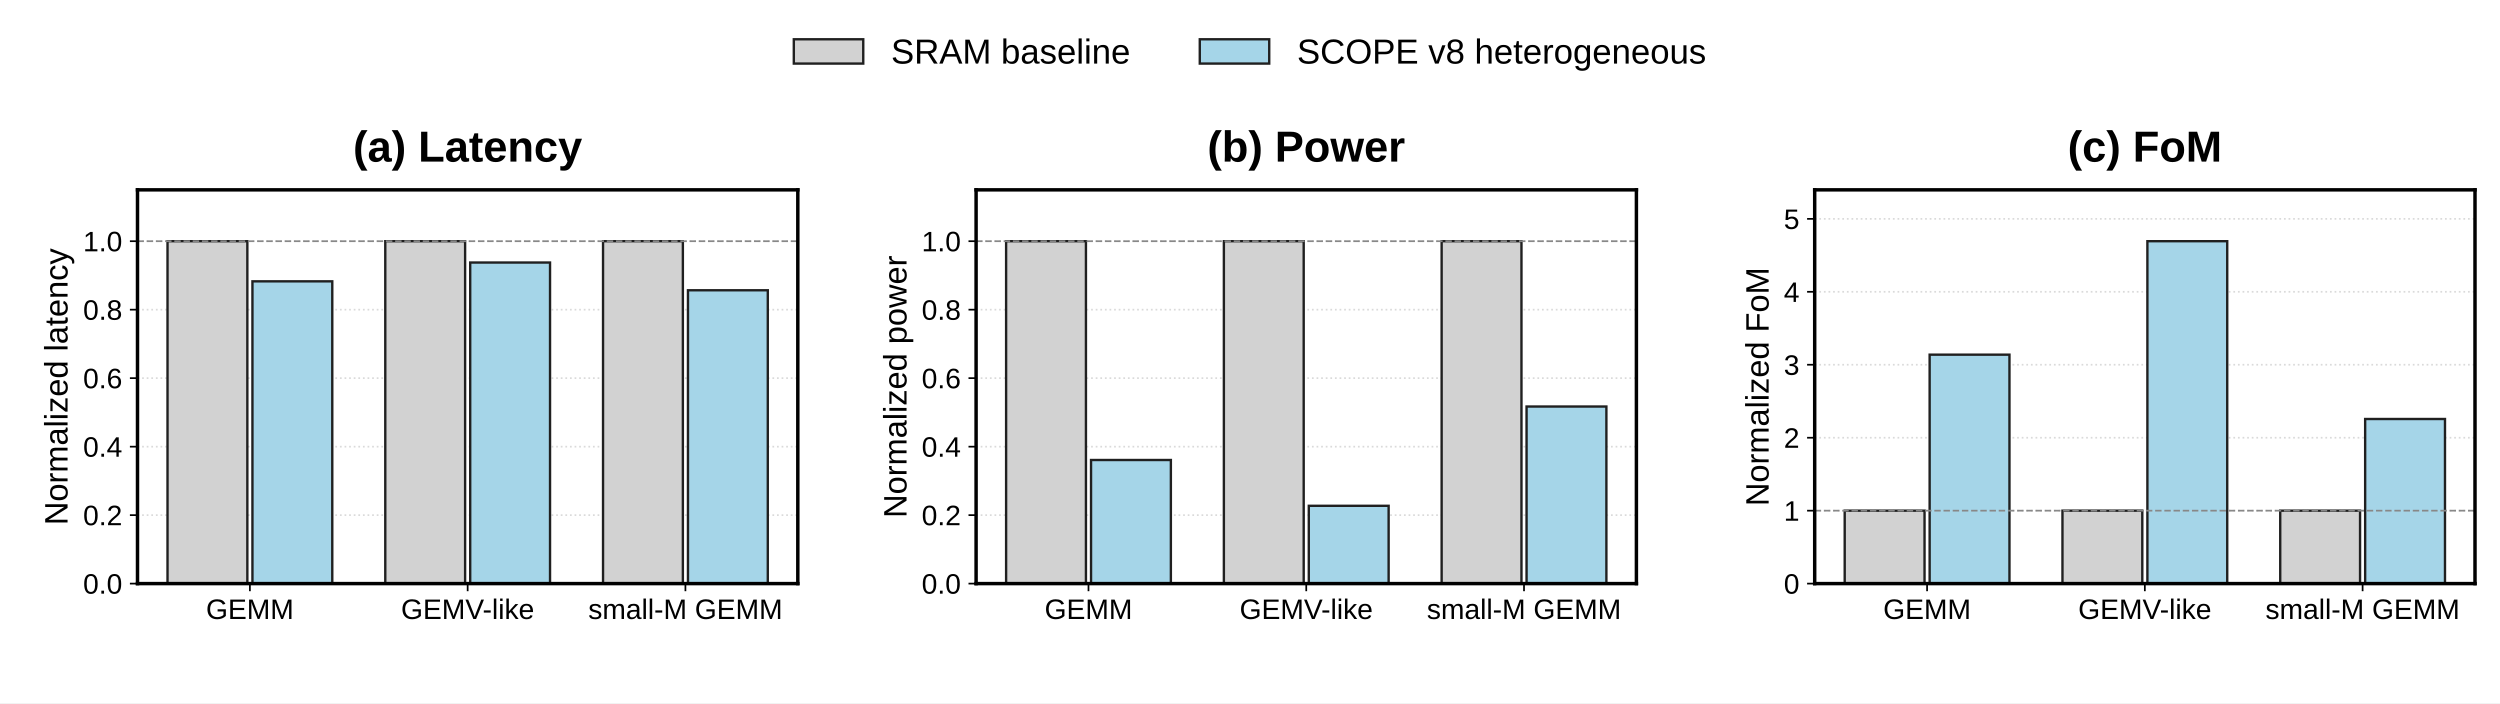
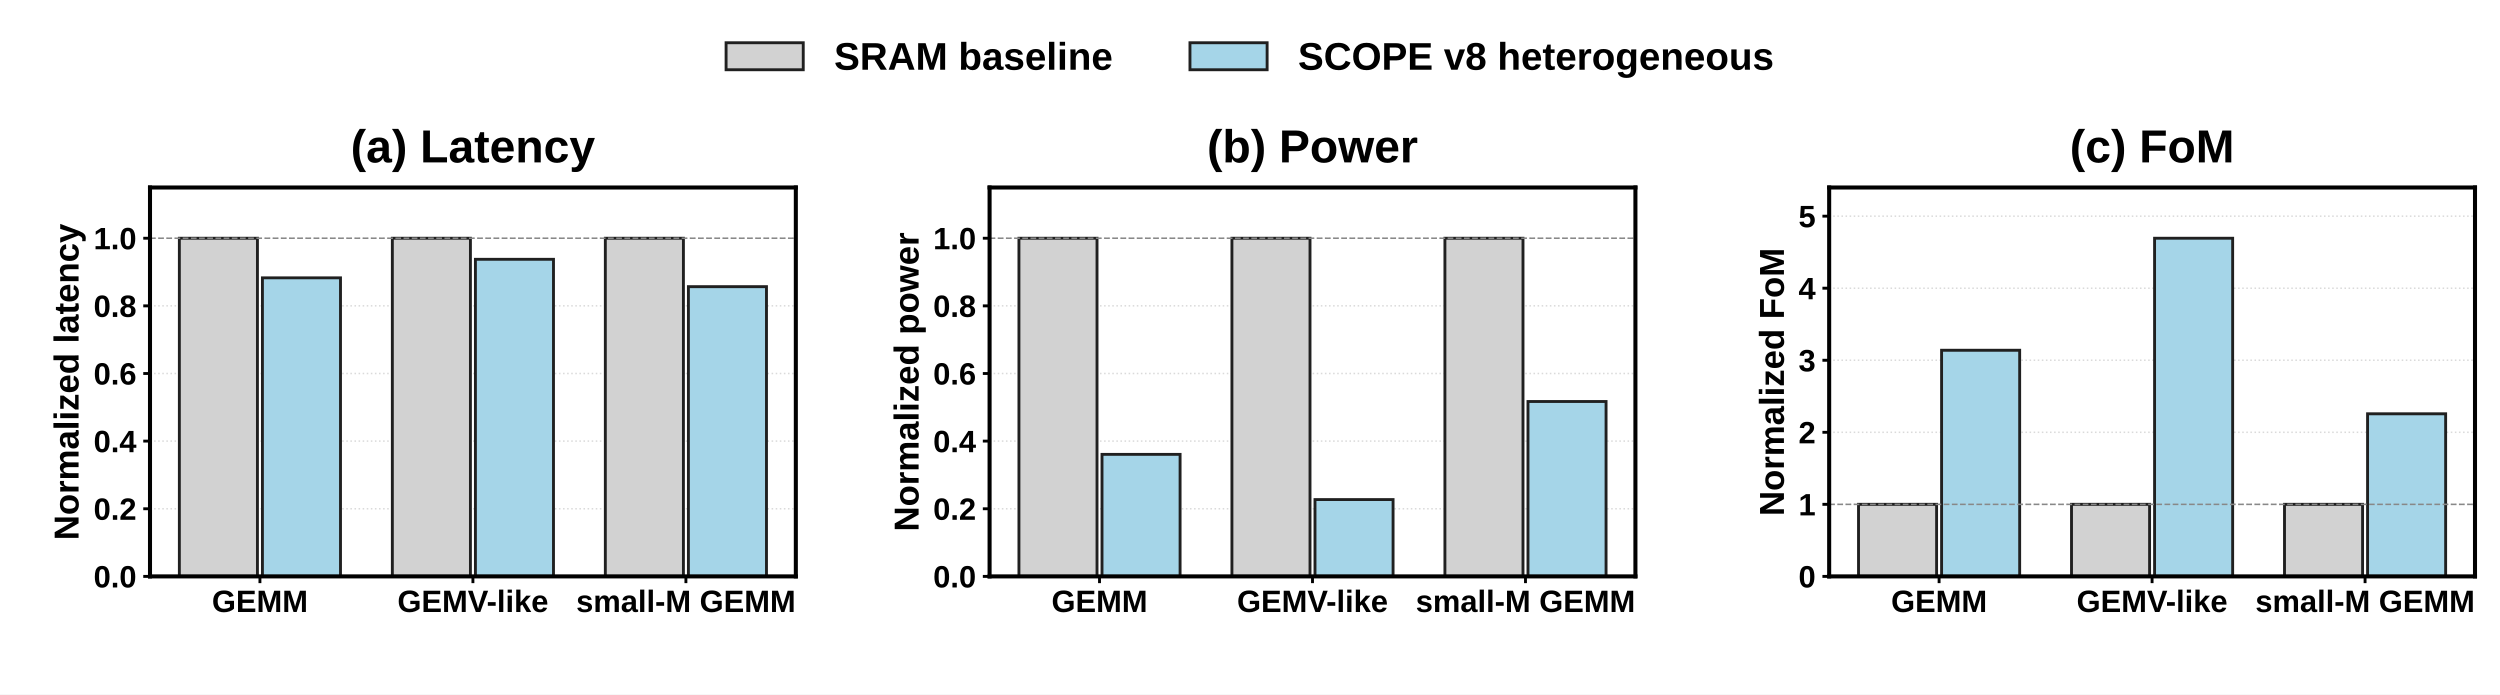
- <svg xmlns="http://www.w3.org/2000/svg" xmlns:xlink="http://www.w3.org/1999/xlink" width="1152pt" height="324pt" viewBox="0 0 1152 324" version="1.1">
+ <svg xmlns="http://www.w3.org/2000/svg" xmlns:xlink="http://www.w3.org/1999/xlink" width="1296pt" height="360pt" viewBox="0 0 1296 360" version="1.1">
  <defs>
    <style type="text/css">*{stroke-linejoin: round; stroke-linecap: butt}</style>
  </defs>
  <g id="figure_1">
    <g id="patch_1">
-       <path d="M 0 324  L 1152 324  L 1152 0  L 0 0  z " style="fill: #ffffff" />
+       <path d="M 0 360  L 1296 360  L 1296 0  L 0 0  z " style="fill: #ffffff" />
    </g>
    <g id="axes_1">
      <g id="patch_2">
-         <path d="M 63.36 268.92  L 367.631 268.92  L 367.631 87.48  L 63.36 87.48  z " style="fill: #ffffff" />
+         <path d="M 77.76 298.8  L 412.56 298.8  L 412.56 97.2  L 77.76 97.2  z " style="fill: #ffffff" />
      </g>
      <g id="matplotlib.axis_1">
        <g id="xtick_1">
          <g id="line2d_1">
            <defs>
-               <path id="m0899d36653" d="M 0 0  L 0 3.5  " style="stroke: #000000; stroke-width: 0.8" />
+               <path id="m925805eef4" d="M 0 0  L 0 3.5  " style="stroke: #000000; stroke-width: 1.5" />
            </defs>
            <g>
-               <use xlink:href="#m0899d36653" x="115.151" y="268.92" style="stroke: #000000; stroke-width: 0.8" />
+               <use xlink:href="#m925805eef4" x="134.747" y="298.8" style="stroke: #000000; stroke-width: 1.5" />
            </g>
          </g>
          <g id="text_1">
-             <text style="font: 13px 'Arial'; text-anchor: middle" x="115.151" y="285.225" transform="rotate(-0 115.1509 285.2252)">GEMM</text>
+             <text style="font: 700 16px 'Arial'; text-anchor: middle" x="134.747" y="317.252" transform="rotate(-0 134.7473 317.2525)">GEMM</text>
          </g>
        </g>
        <g id="xtick_2">
          <g id="line2d_2">
            <g>
-               <use xlink:href="#m0899d36653" x="215.496" y="268.92" style="stroke: #000000; stroke-width: 0.8" />
+               <use xlink:href="#m925805eef4" x="245.16" y="298.8" style="stroke: #000000; stroke-width: 1.5" />
            </g>
          </g>
          <g id="text_2">
-             <text style="font: 13px 'Arial'; text-anchor: middle" x="215.496" y="285.225" transform="rotate(-0 215.4956 285.2252)">GEMV-like</text>
+             <text style="font: 700 16px 'Arial'; text-anchor: middle" x="245.16" y="317.252" transform="rotate(-0 245.16 317.2525)">GEMV-like</text>
          </g>
        </g>
        <g id="xtick_3">
          <g id="line2d_3">
            <g>
-               <use xlink:href="#m0899d36653" x="315.84" y="268.92" style="stroke: #000000; stroke-width: 0.8" />
+               <use xlink:href="#m925805eef4" x="355.573" y="298.8" style="stroke: #000000; stroke-width: 1.5" />
            </g>
          </g>
          <g id="text_3">
-             <text style="font: 13px 'Arial'; text-anchor: middle" x="315.84" y="285.225" transform="rotate(-0 315.8403 285.2252)">small-M GEMM</text>
+             <text style="font: 700 16px 'Arial'; text-anchor: middle" x="355.573" y="317.252" transform="rotate(-0 355.5727 317.2525)">small-M GEMM</text>
          </g>
        </g>
      </g>
      <g id="matplotlib.axis_2">
        <g id="ytick_1">
          <g id="line2d_4">
-             <path d="M 63.36 268.92  L 367.631 268.92  " clip-path="url(#p18d1adb28e)" style="fill: none; stroke-dasharray: 0.8,1.32; stroke-dashoffset: 0; stroke: #dadada; stroke-width: 0.8" />
+             <path d="M 77.76 298.8  L 412.56 298.8  " clip-path="url(#pa4378cd381)" style="fill: none; stroke-dasharray: 0.8,1.32; stroke-dashoffset: 0; stroke: #dadada; stroke-width: 0.8" />
          </g>
          <g id="line2d_5">
            <defs>
-               <path id="m08957ef393" d="M 0 0  L -3.5 0  " style="stroke: #000000; stroke-width: 0.8" />
+               <path id="m63b5f7c8b6" d="M 0 0  L -3.5 0  " style="stroke: #000000; stroke-width: 1.5" />
            </defs>
            <g>
-               <use xlink:href="#m08957ef393" x="63.36" y="268.92" style="stroke: #000000; stroke-width: 0.8" />
+               <use xlink:href="#m63b5f7c8b6" x="77.76" y="298.8" style="stroke: #000000; stroke-width: 1.5" />
            </g>
          </g>
          <g id="text_4">
-             <text style="font: 13px 'Arial'; text-anchor: end" x="56.36" y="273.573" transform="rotate(-0 56.36 273.5726)">0.0</text>
+             <text style="font: 700 16px 'Arial'; text-anchor: end" x="70.76" y="304.526" transform="rotate(-0 70.76 304.5263)">0.0</text>
          </g>
        </g>
        <g id="ytick_2">
          <g id="line2d_6">
-             <path d="M 63.36 237.365  L 367.631 237.365  " clip-path="url(#p18d1adb28e)" style="fill: none; stroke-dasharray: 0.8,1.32; stroke-dashoffset: 0; stroke: #dadada; stroke-width: 0.8" />
+             <path d="M 77.76 263.739  L 412.56 263.739  " clip-path="url(#pa4378cd381)" style="fill: none; stroke-dasharray: 0.8,1.32; stroke-dashoffset: 0; stroke: #dadada; stroke-width: 0.8" />
          </g>
          <g id="line2d_7">
            <g>
-               <use xlink:href="#m08957ef393" x="63.36" y="237.365" style="stroke: #000000; stroke-width: 0.8" />
+               <use xlink:href="#m63b5f7c8b6" x="77.76" y="263.739" style="stroke: #000000; stroke-width: 1.5" />
            </g>
          </g>
          <g id="text_5">
-             <text style="font: 13px 'Arial'; text-anchor: end" x="56.36" y="242.018" transform="rotate(-0 56.36 242.0178)">0.2</text>
+             <text style="font: 700 16px 'Arial'; text-anchor: end" x="70.76" y="269.465" transform="rotate(-0 70.76 269.4654)">0.2</text>
          </g>
        </g>
        <g id="ytick_3">
          <g id="line2d_8">
-             <path d="M 63.36 205.81  L 367.631 205.81  " clip-path="url(#p18d1adb28e)" style="fill: none; stroke-dasharray: 0.8,1.32; stroke-dashoffset: 0; stroke: #dadada; stroke-width: 0.8" />
+             <path d="M 77.76 228.678  L 412.56 228.678  " clip-path="url(#pa4378cd381)" style="fill: none; stroke-dasharray: 0.8,1.32; stroke-dashoffset: 0; stroke: #dadada; stroke-width: 0.8" />
          </g>
          <g id="line2d_9">
            <g>
-               <use xlink:href="#m08957ef393" x="63.36" y="205.81" style="stroke: #000000; stroke-width: 0.8" />
+               <use xlink:href="#m63b5f7c8b6" x="77.76" y="228.678" style="stroke: #000000; stroke-width: 1.5" />
            </g>
          </g>
          <g id="text_6">
-             <text style="font: 13px 'Arial'; text-anchor: end" x="56.36" y="210.463" transform="rotate(-0 56.36 210.463)">0.4</text>
+             <text style="font: 700 16px 'Arial'; text-anchor: end" x="70.76" y="234.405" transform="rotate(-0 70.76 234.4045)">0.4</text>
          </g>
        </g>
        <g id="ytick_4">
          <g id="line2d_10">
-             <path d="M 63.36 174.256  L 367.631 174.256  " clip-path="url(#p18d1adb28e)" style="fill: none; stroke-dasharray: 0.8,1.32; stroke-dashoffset: 0; stroke: #dadada; stroke-width: 0.8" />
+             <path d="M 77.76 193.617  L 412.56 193.617  " clip-path="url(#pa4378cd381)" style="fill: none; stroke-dasharray: 0.8,1.32; stroke-dashoffset: 0; stroke: #dadada; stroke-width: 0.8" />
          </g>
          <g id="line2d_11">
            <g>
-               <use xlink:href="#m08957ef393" x="63.36" y="174.256" style="stroke: #000000; stroke-width: 0.8" />
+               <use xlink:href="#m63b5f7c8b6" x="77.76" y="193.617" style="stroke: #000000; stroke-width: 1.5" />
            </g>
          </g>
          <g id="text_7">
-             <text style="font: 13px 'Arial'; text-anchor: end" x="56.36" y="178.908" transform="rotate(-0 56.36 178.9082)">0.6</text>
+             <text style="font: 700 16px 'Arial'; text-anchor: end" x="70.76" y="199.344" transform="rotate(-0 70.76 199.3436)">0.6</text>
          </g>
        </g>
        <g id="ytick_5">
          <g id="line2d_12">
-             <path d="M 63.36 142.701  L 367.631 142.701  " clip-path="url(#p18d1adb28e)" style="fill: none; stroke-dasharray: 0.8,1.32; stroke-dashoffset: 0; stroke: #dadada; stroke-width: 0.8" />
+             <path d="M 77.76 158.557  L 412.56 158.557  " clip-path="url(#pa4378cd381)" style="fill: none; stroke-dasharray: 0.8,1.32; stroke-dashoffset: 0; stroke: #dadada; stroke-width: 0.8" />
          </g>
          <g id="line2d_13">
            <g>
-               <use xlink:href="#m08957ef393" x="63.36" y="142.701" style="stroke: #000000; stroke-width: 0.8" />
+               <use xlink:href="#m63b5f7c8b6" x="77.76" y="158.557" style="stroke: #000000; stroke-width: 1.5" />
            </g>
          </g>
          <g id="text_8">
-             <text style="font: 13px 'Arial'; text-anchor: end" x="56.36" y="147.353" transform="rotate(-0 56.36 147.3534)">0.8</text>
+             <text style="font: 700 16px 'Arial'; text-anchor: end" x="70.76" y="164.283" transform="rotate(-0 70.76 164.2828)">0.8</text>
          </g>
        </g>
        <g id="ytick_6">
          <g id="line2d_14">
-             <path d="M 63.36 111.146  L 367.631 111.146  " clip-path="url(#p18d1adb28e)" style="fill: none; stroke-dasharray: 0.8,1.32; stroke-dashoffset: 0; stroke: #dadada; stroke-width: 0.8" />
+             <path d="M 77.76 123.496  L 412.56 123.496  " clip-path="url(#pa4378cd381)" style="fill: none; stroke-dasharray: 0.8,1.32; stroke-dashoffset: 0; stroke: #dadada; stroke-width: 0.8" />
          </g>
          <g id="line2d_15">
            <g>
-               <use xlink:href="#m08957ef393" x="63.36" y="111.146" style="stroke: #000000; stroke-width: 0.8" />
+               <use xlink:href="#m63b5f7c8b6" x="77.76" y="123.496" style="stroke: #000000; stroke-width: 1.5" />
            </g>
          </g>
          <g id="text_9">
-             <text style="font: 13px 'Arial'; text-anchor: end" x="56.36" y="115.799" transform="rotate(-0 56.36 115.7987)">1.0</text>
+             <text style="font: 700 16px 'Arial'; text-anchor: end" x="70.76" y="129.222" transform="rotate(-0 70.76 129.2219)">1.0</text>
          </g>
        </g>
        <g id="text_10">
-           <text style="font: 15px 'Arial'; text-anchor: middle" x="31.133" y="178.2" transform="rotate(-90 31.13297 178.2)">Normalized latency</text>
+           <text style="font: 700 18px 'Arial'; text-anchor: middle" x="40.732" y="198" transform="rotate(-90 40.73156 198)">Normalized latency</text>
        </g>
      </g>
      <g id="patch_3">
-         <path d="M 77.191 268.92  L 113.977 268.92  L 113.977 111.146  L 77.191 111.146  z " clip-path="url(#p18d1adb28e)" style="fill: #d2d2d2; stroke: #202020; stroke-width: 1.1; stroke-linejoin: miter" />
+         <path d="M 92.978 298.8  L 133.455 298.8  L 133.455 123.496  L 92.978 123.496  z " clip-path="url(#pa4378cd381)" style="fill: #d2d2d2; stroke: #202020; stroke-width: 1.5; stroke-linejoin: miter" />
      </g>
      <g id="patch_4">
-         <path d="M 177.535 268.92  L 214.322 268.92  L 214.322 111.146  L 177.535 111.146  z " clip-path="url(#p18d1adb28e)" style="fill: #d2d2d2; stroke: #202020; stroke-width: 1.1; stroke-linejoin: miter" />
+         <path d="M 203.391 298.8  L 243.868 298.8  L 243.868 123.496  L 203.391 123.496  z " clip-path="url(#pa4378cd381)" style="fill: #d2d2d2; stroke: #202020; stroke-width: 1.5; stroke-linejoin: miter" />
      </g>
      <g id="patch_5">
-         <path d="M 277.88 268.92  L 314.666 268.92  L 314.666 111.146  L 277.88 111.146  z " clip-path="url(#p18d1adb28e)" style="fill: #d2d2d2; stroke: #202020; stroke-width: 1.1; stroke-linejoin: miter" />
+         <path d="M 313.804 298.8  L 354.281 298.8  L 354.281 123.496  L 313.804 123.496  z " clip-path="url(#pa4378cd381)" style="fill: #d2d2d2; stroke: #202020; stroke-width: 1.5; stroke-linejoin: miter" />
      </g>
      <g id="patch_6">
-         <path d="M 116.325 268.92  L 153.111 268.92  L 153.111 129.634  L 116.325 129.634  z " clip-path="url(#p18d1adb28e)" style="fill: #a5d5e8; stroke: #202020; stroke-width: 1.1; stroke-linejoin: miter" />
+         <path d="M 136.039 298.8  L 176.516 298.8  L 176.516 144.038  L 136.039 144.038  z " clip-path="url(#pa4378cd381)" style="fill: #a5d5e8; stroke: #202020; stroke-width: 1.5; stroke-linejoin: miter" />
      </g>
      <g id="patch_7">
-         <path d="M 216.67 268.92  L 253.456 268.92  L 253.456 120.97  L 216.67 120.97  z " clip-path="url(#p18d1adb28e)" style="fill: #a5d5e8; stroke: #202020; stroke-width: 1.1; stroke-linejoin: miter" />
+         <path d="M 246.452 298.8  L 286.929 298.8  L 286.929 134.411  L 246.452 134.411  z " clip-path="url(#pa4378cd381)" style="fill: #a5d5e8; stroke: #202020; stroke-width: 1.5; stroke-linejoin: miter" />
      </g>
      <g id="patch_8">
-         <path d="M 317.014 268.92  L 353.801 268.92  L 353.801 133.743  L 317.014 133.743  z " clip-path="url(#p18d1adb28e)" style="fill: #a5d5e8; stroke: #202020; stroke-width: 1.1; stroke-linejoin: miter" />
+         <path d="M 356.865 298.8  L 397.342 298.8  L 397.342 148.603  L 356.865 148.603  z " clip-path="url(#pa4378cd381)" style="fill: #a5d5e8; stroke: #202020; stroke-width: 1.5; stroke-linejoin: miter" />
      </g>
      <g id="line2d_16">
-         <path d="M 63.36 111.146  L 367.631 111.146  " clip-path="url(#p18d1adb28e)" style="fill: none; stroke-dasharray: 2.96,1.28; stroke-dashoffset: 0; stroke: #888888; stroke-width: 0.8" />
+         <path d="M 77.76 123.496  L 412.56 123.496  " clip-path="url(#pa4378cd381)" style="fill: none; stroke-dasharray: 2.96,1.28; stroke-dashoffset: 0; stroke: #888888; stroke-width: 0.8" />
      </g>
      <g id="patch_9">
-         <path d="M 63.36 268.92  L 63.36 87.48  " style="fill: none; stroke: #000000; stroke-width: 1.6; stroke-linejoin: miter; stroke-linecap: square" />
+         <path d="M 77.76 298.8  L 77.76 97.2  " style="fill: none; stroke: #000000; stroke-width: 2.1; stroke-linejoin: miter; stroke-linecap: square" />
      </g>
      <g id="patch_10">
-         <path d="M 367.631 268.92  L 367.631 87.48  " style="fill: none; stroke: #000000; stroke-width: 1.6; stroke-linejoin: miter; stroke-linecap: square" />
+         <path d="M 412.56 298.8  L 412.56 97.2  " style="fill: none; stroke: #000000; stroke-width: 2.1; stroke-linejoin: miter; stroke-linecap: square" />
      </g>
      <g id="patch_11">
-         <path d="M 63.36 268.92  L 367.631 268.92  " style="fill: none; stroke: #000000; stroke-width: 1.6; stroke-linejoin: miter; stroke-linecap: square" />
+         <path d="M 77.76 298.8  L 412.56 298.8  " style="fill: none; stroke: #000000; stroke-width: 2.1; stroke-linejoin: miter; stroke-linecap: square" />
      </g>
      <g id="patch_12">
-         <path d="M 63.36 87.48  L 367.631 87.48  " style="fill: none; stroke: #000000; stroke-width: 1.6; stroke-linejoin: miter; stroke-linecap: square" />
+         <path d="M 77.76 97.2  L 412.56 97.2  " style="fill: none; stroke: #000000; stroke-width: 2.1; stroke-linejoin: miter; stroke-linecap: square" />
      </g>
      <g id="text_11">
-         <text style="font: 700 20px 'Arial'; text-anchor: middle" x="215.496" y="74.48" transform="rotate(-0 215.4956 74.48)">(a) Latency</text>
+         <text style="font: 700 24px 'Arial'; text-anchor: middle" x="245.16" y="84.2" transform="rotate(-0 245.16 84.2)">(a) Latency</text>
      </g>
    </g>
    <g id="axes_2">
      <g id="patch_13">
-         <path d="M 449.784 268.92  L 754.056 268.92  L 754.056 87.48  L 449.784 87.48  z " style="fill: #ffffff" />
+         <path d="M 513 298.8  L 847.8 298.8  L 847.8 97.2  L 513 97.2  z " style="fill: #ffffff" />
      </g>
      <g id="matplotlib.axis_3">
        <g id="xtick_4">
          <g id="line2d_17">
            <g>
-               <use xlink:href="#m0899d36653" x="501.575" y="268.92" style="stroke: #000000; stroke-width: 0.8" />
+               <use xlink:href="#m925805eef4" x="569.987" y="298.8" style="stroke: #000000; stroke-width: 1.5" />
            </g>
          </g>
          <g id="text_12">
-             <text style="font: 13px 'Arial'; text-anchor: middle" x="501.575" y="285.225" transform="rotate(-0 501.5753 285.2252)">GEMM</text>
+             <text style="font: 700 16px 'Arial'; text-anchor: middle" x="569.987" y="317.252" transform="rotate(-0 569.9873 317.2525)">GEMM</text>
          </g>
        </g>
        <g id="xtick_5">
          <g id="line2d_18">
            <g>
-               <use xlink:href="#m0899d36653" x="601.92" y="268.92" style="stroke: #000000; stroke-width: 0.8" />
+               <use xlink:href="#m925805eef4" x="680.4" y="298.8" style="stroke: #000000; stroke-width: 1.5" />
            </g>
          </g>
          <g id="text_13">
-             <text style="font: 13px 'Arial'; text-anchor: middle" x="601.92" y="285.225" transform="rotate(-0 601.92 285.2252)">GEMV-like</text>
+             <text style="font: 700 16px 'Arial'; text-anchor: middle" x="680.4" y="317.252" transform="rotate(-0 680.4 317.2525)">GEMV-like</text>
          </g>
        </g>
        <g id="xtick_6">
          <g id="line2d_19">
            <g>
-               <use xlink:href="#m0899d36653" x="702.265" y="268.92" style="stroke: #000000; stroke-width: 0.8" />
+               <use xlink:href="#m925805eef4" x="790.813" y="298.8" style="stroke: #000000; stroke-width: 1.5" />
            </g>
          </g>
          <g id="text_14">
-             <text style="font: 13px 'Arial'; text-anchor: middle" x="702.265" y="285.225" transform="rotate(-0 702.2647 285.2252)">small-M GEMM</text>
+             <text style="font: 700 16px 'Arial'; text-anchor: middle" x="790.813" y="317.252" transform="rotate(-0 790.8127 317.2525)">small-M GEMM</text>
          </g>
        </g>
      </g>
      <g id="matplotlib.axis_4">
        <g id="ytick_7">
          <g id="line2d_20">
-             <path d="M 449.784 268.92  L 754.056 268.92  " clip-path="url(#pef6609fdd5)" style="fill: none; stroke-dasharray: 0.8,1.32; stroke-dashoffset: 0; stroke: #dadada; stroke-width: 0.8" />
+             <path d="M 513 298.8  L 847.8 298.8  " clip-path="url(#pfd44223cd5)" style="fill: none; stroke-dasharray: 0.8,1.32; stroke-dashoffset: 0; stroke: #dadada; stroke-width: 0.8" />
          </g>
          <g id="line2d_21">
            <g>
-               <use xlink:href="#m08957ef393" x="449.784" y="268.92" style="stroke: #000000; stroke-width: 0.8" />
+               <use xlink:href="#m63b5f7c8b6" x="513" y="298.8" style="stroke: #000000; stroke-width: 1.5" />
            </g>
          </g>
          <g id="text_15">
-             <text style="font: 13px 'Arial'; text-anchor: end" x="442.784" y="273.573" transform="rotate(-0 442.7844 273.5726)">0.0</text>
+             <text style="font: 700 16px 'Arial'; text-anchor: end" x="506" y="304.526" transform="rotate(-0 506 304.5263)">0.0</text>
          </g>
        </g>
        <g id="ytick_8">
          <g id="line2d_22">
-             <path d="M 449.784 237.365  L 754.056 237.365  " clip-path="url(#pef6609fdd5)" style="fill: none; stroke-dasharray: 0.8,1.32; stroke-dashoffset: 0; stroke: #dadada; stroke-width: 0.8" />
+             <path d="M 513 263.739  L 847.8 263.739  " clip-path="url(#pfd44223cd5)" style="fill: none; stroke-dasharray: 0.8,1.32; stroke-dashoffset: 0; stroke: #dadada; stroke-width: 0.8" />
          </g>
          <g id="line2d_23">
            <g>
-               <use xlink:href="#m08957ef393" x="449.784" y="237.365" style="stroke: #000000; stroke-width: 0.8" />
+               <use xlink:href="#m63b5f7c8b6" x="513" y="263.739" style="stroke: #000000; stroke-width: 1.5" />
            </g>
          </g>
          <g id="text_16">
-             <text style="font: 13px 'Arial'; text-anchor: end" x="442.784" y="242.018" transform="rotate(-0 442.7844 242.0178)">0.2</text>
+             <text style="font: 700 16px 'Arial'; text-anchor: end" x="506" y="269.465" transform="rotate(-0 506 269.4654)">0.2</text>
          </g>
        </g>
        <g id="ytick_9">
          <g id="line2d_24">
-             <path d="M 449.784 205.81  L 754.056 205.81  " clip-path="url(#pef6609fdd5)" style="fill: none; stroke-dasharray: 0.8,1.32; stroke-dashoffset: 0; stroke: #dadada; stroke-width: 0.8" />
+             <path d="M 513 228.678  L 847.8 228.678  " clip-path="url(#pfd44223cd5)" style="fill: none; stroke-dasharray: 0.8,1.32; stroke-dashoffset: 0; stroke: #dadada; stroke-width: 0.8" />
          </g>
          <g id="line2d_25">
            <g>
-               <use xlink:href="#m08957ef393" x="449.784" y="205.81" style="stroke: #000000; stroke-width: 0.8" />
+               <use xlink:href="#m63b5f7c8b6" x="513" y="228.678" style="stroke: #000000; stroke-width: 1.5" />
            </g>
          </g>
          <g id="text_17">
-             <text style="font: 13px 'Arial'; text-anchor: end" x="442.784" y="210.463" transform="rotate(-0 442.7844 210.463)">0.4</text>
+             <text style="font: 700 16px 'Arial'; text-anchor: end" x="506" y="234.405" transform="rotate(-0 506 234.4045)">0.4</text>
          </g>
        </g>
        <g id="ytick_10">
          <g id="line2d_26">
-             <path d="M 449.784 174.256  L 754.056 174.256  " clip-path="url(#pef6609fdd5)" style="fill: none; stroke-dasharray: 0.8,1.32; stroke-dashoffset: 0; stroke: #dadada; stroke-width: 0.8" />
+             <path d="M 513 193.617  L 847.8 193.617  " clip-path="url(#pfd44223cd5)" style="fill: none; stroke-dasharray: 0.8,1.32; stroke-dashoffset: 0; stroke: #dadada; stroke-width: 0.8" />
          </g>
          <g id="line2d_27">
            <g>
-               <use xlink:href="#m08957ef393" x="449.784" y="174.256" style="stroke: #000000; stroke-width: 0.8" />
+               <use xlink:href="#m63b5f7c8b6" x="513" y="193.617" style="stroke: #000000; stroke-width: 1.5" />
            </g>
          </g>
          <g id="text_18">
-             <text style="font: 13px 'Arial'; text-anchor: end" x="442.784" y="178.908" transform="rotate(-0 442.7844 178.9082)">0.6</text>
+             <text style="font: 700 16px 'Arial'; text-anchor: end" x="506" y="199.344" transform="rotate(-0 506 199.3436)">0.6</text>
          </g>
        </g>
        <g id="ytick_11">
          <g id="line2d_28">
-             <path d="M 449.784 142.701  L 754.056 142.701  " clip-path="url(#pef6609fdd5)" style="fill: none; stroke-dasharray: 0.8,1.32; stroke-dashoffset: 0; stroke: #dadada; stroke-width: 0.8" />
+             <path d="M 513 158.557  L 847.8 158.557  " clip-path="url(#pfd44223cd5)" style="fill: none; stroke-dasharray: 0.8,1.32; stroke-dashoffset: 0; stroke: #dadada; stroke-width: 0.8" />
          </g>
          <g id="line2d_29">
            <g>
-               <use xlink:href="#m08957ef393" x="449.784" y="142.701" style="stroke: #000000; stroke-width: 0.8" />
+               <use xlink:href="#m63b5f7c8b6" x="513" y="158.557" style="stroke: #000000; stroke-width: 1.5" />
            </g>
          </g>
          <g id="text_19">
-             <text style="font: 13px 'Arial'; text-anchor: end" x="442.784" y="147.353" transform="rotate(-0 442.7844 147.3534)">0.8</text>
+             <text style="font: 700 16px 'Arial'; text-anchor: end" x="506" y="164.283" transform="rotate(-0 506 164.2828)">0.8</text>
          </g>
        </g>
        <g id="ytick_12">
          <g id="line2d_30">
-             <path d="M 449.784 111.146  L 754.056 111.146  " clip-path="url(#pef6609fdd5)" style="fill: none; stroke-dasharray: 0.8,1.32; stroke-dashoffset: 0; stroke: #dadada; stroke-width: 0.8" />
+             <path d="M 513 123.496  L 847.8 123.496  " clip-path="url(#pfd44223cd5)" style="fill: none; stroke-dasharray: 0.8,1.32; stroke-dashoffset: 0; stroke: #dadada; stroke-width: 0.8" />
          </g>
          <g id="line2d_31">
            <g>
-               <use xlink:href="#m08957ef393" x="449.784" y="111.146" style="stroke: #000000; stroke-width: 0.8" />
+               <use xlink:href="#m63b5f7c8b6" x="513" y="123.496" style="stroke: #000000; stroke-width: 1.5" />
            </g>
          </g>
          <g id="text_20">
-             <text style="font: 13px 'Arial'; text-anchor: end" x="442.784" y="115.799" transform="rotate(-0 442.7844 115.7987)">1.0</text>
+             <text style="font: 700 16px 'Arial'; text-anchor: end" x="506" y="129.222" transform="rotate(-0 506 129.2219)">1.0</text>
          </g>
        </g>
        <g id="text_21">
-           <text style="font: 15px 'Arial'; text-anchor: middle" x="417.733" y="178.2" transform="rotate(-90 417.7332 178.2)">Normalized power</text>
+           <text style="font: 700 18px 'Arial'; text-anchor: middle" x="476.208" y="198" transform="rotate(-90 476.2078 198)">Normalized power</text>
        </g>
      </g>
      <g id="patch_14">
-         <path d="M 463.615 268.92  L 500.401 268.92  L 500.401 111.146  L 463.615 111.146  z " clip-path="url(#pef6609fdd5)" style="fill: #d2d2d2; stroke: #202020; stroke-width: 1.1; stroke-linejoin: miter" />
+         <path d="M 528.218 298.8  L 568.695 298.8  L 568.695 123.496  L 528.218 123.496  z " clip-path="url(#pfd44223cd5)" style="fill: #d2d2d2; stroke: #202020; stroke-width: 1.5; stroke-linejoin: miter" />
      </g>
      <g id="patch_15">
-         <path d="M 563.96 268.92  L 600.746 268.92  L 600.746 111.146  L 563.96 111.146  z " clip-path="url(#pef6609fdd5)" style="fill: #d2d2d2; stroke: #202020; stroke-width: 1.1; stroke-linejoin: miter" />
+         <path d="M 638.631 298.8  L 679.108 298.8  L 679.108 123.496  L 638.631 123.496  z " clip-path="url(#pfd44223cd5)" style="fill: #d2d2d2; stroke: #202020; stroke-width: 1.5; stroke-linejoin: miter" />
      </g>
      <g id="patch_16">
-         <path d="M 664.304 268.92  L 701.091 268.92  L 701.091 111.146  L 664.304 111.146  z " clip-path="url(#pef6609fdd5)" style="fill: #d2d2d2; stroke: #202020; stroke-width: 1.1; stroke-linejoin: miter" />
+         <path d="M 749.044 298.8  L 789.521 298.8  L 789.521 123.496  L 749.044 123.496  z " clip-path="url(#pfd44223cd5)" style="fill: #d2d2d2; stroke: #202020; stroke-width: 1.5; stroke-linejoin: miter" />
      </g>
      <g id="patch_17">
-         <path d="M 502.749 268.92  L 539.536 268.92  L 539.536 211.979  L 502.749 211.979  z " clip-path="url(#pef6609fdd5)" style="fill: #a5d5e8; stroke: #202020; stroke-width: 1.1; stroke-linejoin: miter" />
+         <path d="M 571.279 298.8  L 611.756 298.8  L 611.756 235.533  L 571.279 235.533  z " clip-path="url(#pfd44223cd5)" style="fill: #a5d5e8; stroke: #202020; stroke-width: 1.5; stroke-linejoin: miter" />
      </g>
      <g id="patch_18">
-         <path d="M 603.094 268.92  L 639.88 268.92  L 639.88 233.075  L 603.094 233.075  z " clip-path="url(#pef6609fdd5)" style="fill: #a5d5e8; stroke: #202020; stroke-width: 1.1; stroke-linejoin: miter" />
+         <path d="M 681.692 298.8  L 722.169 298.8  L 722.169 258.972  L 681.692 258.972  z " clip-path="url(#pfd44223cd5)" style="fill: #a5d5e8; stroke: #202020; stroke-width: 1.5; stroke-linejoin: miter" />
      </g>
      <g id="patch_19">
-         <path d="M 703.439 268.92  L 740.225 268.92  L 740.225 187.32  L 703.439 187.32  z " clip-path="url(#pef6609fdd5)" style="fill: #a5d5e8; stroke: #202020; stroke-width: 1.1; stroke-linejoin: miter" />
+         <path d="M 792.105 298.8  L 832.582 298.8  L 832.582 208.134  L 792.105 208.134  z " clip-path="url(#pfd44223cd5)" style="fill: #a5d5e8; stroke: #202020; stroke-width: 1.5; stroke-linejoin: miter" />
      </g>
      <g id="line2d_32">
-         <path d="M 449.784 111.146  L 754.056 111.146  " clip-path="url(#pef6609fdd5)" style="fill: none; stroke-dasharray: 2.96,1.28; stroke-dashoffset: 0; stroke: #888888; stroke-width: 0.8" />
+         <path d="M 513 123.496  L 847.8 123.496  " clip-path="url(#pfd44223cd5)" style="fill: none; stroke-dasharray: 2.96,1.28; stroke-dashoffset: 0; stroke: #888888; stroke-width: 0.8" />
      </g>
      <g id="patch_20">
-         <path d="M 449.784 268.92  L 449.784 87.48  " style="fill: none; stroke: #000000; stroke-width: 1.6; stroke-linejoin: miter; stroke-linecap: square" />
+         <path d="M 513 298.8  L 513 97.2  " style="fill: none; stroke: #000000; stroke-width: 2.1; stroke-linejoin: miter; stroke-linecap: square" />
      </g>
      <g id="patch_21">
-         <path d="M 754.056 268.92  L 754.056 87.48  " style="fill: none; stroke: #000000; stroke-width: 1.6; stroke-linejoin: miter; stroke-linecap: square" />
+         <path d="M 847.8 298.8  L 847.8 97.2  " style="fill: none; stroke: #000000; stroke-width: 2.1; stroke-linejoin: miter; stroke-linecap: square" />
      </g>
      <g id="patch_22">
-         <path d="M 449.784 268.92  L 754.056 268.92  " style="fill: none; stroke: #000000; stroke-width: 1.6; stroke-linejoin: miter; stroke-linecap: square" />
+         <path d="M 513 298.8  L 847.8 298.8  " style="fill: none; stroke: #000000; stroke-width: 2.1; stroke-linejoin: miter; stroke-linecap: square" />
      </g>
      <g id="patch_23">
-         <path d="M 449.784 87.48  L 754.056 87.48  " style="fill: none; stroke: #000000; stroke-width: 1.6; stroke-linejoin: miter; stroke-linecap: square" />
+         <path d="M 513 97.2  L 847.8 97.2  " style="fill: none; stroke: #000000; stroke-width: 2.1; stroke-linejoin: miter; stroke-linecap: square" />
      </g>
      <g id="text_22">
-         <text style="font: 700 20px 'Arial'; text-anchor: middle" x="601.92" y="74.48" transform="rotate(-0 601.92 74.48)">(b) Power</text>
+         <text style="font: 700 24px 'Arial'; text-anchor: middle" x="680.4" y="84.2" transform="rotate(-0 680.4 84.2)">(b) Power</text>
      </g>
    </g>
    <g id="axes_3">
      <g id="patch_24">
-         <path d="M 836.209 268.92  L 1140.48 268.92  L 1140.48 87.48  L 836.209 87.48  z " style="fill: #ffffff" />
+         <path d="M 948.24 298.8  L 1283.04 298.8  L 1283.04 97.2  L 948.24 97.2  z " style="fill: #ffffff" />
      </g>
      <g id="matplotlib.axis_5">
        <g id="xtick_7">
          <g id="line2d_33">
            <g>
-               <use xlink:href="#m0899d36653" x="888" y="268.92" style="stroke: #000000; stroke-width: 0.8" />
+               <use xlink:href="#m925805eef4" x="1005.227" y="298.8" style="stroke: #000000; stroke-width: 1.5" />
            </g>
          </g>
          <g id="text_23">
-             <text style="font: 13px 'Arial'; text-anchor: middle" x="888" y="285.225" transform="rotate(-0 887.9997 285.2252)">GEMM</text>
+             <text style="font: 700 16px 'Arial'; text-anchor: middle" x="1005.227" y="317.252" transform="rotate(-0 1005.227 317.2525)">GEMM</text>
          </g>
        </g>
        <g id="xtick_8">
          <g id="line2d_34">
            <g>
-               <use xlink:href="#m0899d36653" x="988.344" y="268.92" style="stroke: #000000; stroke-width: 0.8" />
+               <use xlink:href="#m925805eef4" x="1115.64" y="298.8" style="stroke: #000000; stroke-width: 1.5" />
            </g>
          </g>
          <g id="text_24">
-             <text style="font: 13px 'Arial'; text-anchor: middle" x="988.344" y="285.225" transform="rotate(-0 988.3444 285.2252)">GEMV-like</text>
+             <text style="font: 700 16px 'Arial'; text-anchor: middle" x="1115.64" y="317.252" transform="rotate(-0 1115.64 317.2525)">GEMV-like</text>
          </g>
        </g>
        <g id="xtick_9">
          <g id="line2d_35">
            <g>
-               <use xlink:href="#m0899d36653" x="1088.689" y="268.92" style="stroke: #000000; stroke-width: 0.8" />
+               <use xlink:href="#m925805eef4" x="1226.053" y="298.8" style="stroke: #000000; stroke-width: 1.5" />
            </g>
          </g>
          <g id="text_25">
-             <text style="font: 13px 'Arial'; text-anchor: middle" x="1088.689" y="285.225" transform="rotate(-0 1088.689 285.2252)">small-M GEMM</text>
+             <text style="font: 700 16px 'Arial'; text-anchor: middle" x="1226.053" y="317.252" transform="rotate(-0 1226.053 317.2525)">small-M GEMM</text>
          </g>
        </g>
      </g>
      <g id="matplotlib.axis_6">
        <g id="ytick_13">
          <g id="line2d_36">
-             <path d="M 836.209 268.92  L 1140.48 268.92  " clip-path="url(#p90628580a5)" style="fill: none; stroke-dasharray: 0.8,1.32; stroke-dashoffset: 0; stroke: #dadada; stroke-width: 0.8" />
+             <path d="M 948.24 298.8  L 1283.04 298.8  " clip-path="url(#p3da155ce0b)" style="fill: none; stroke-dasharray: 0.8,1.32; stroke-dashoffset: 0; stroke: #dadada; stroke-width: 0.8" />
          </g>
          <g id="line2d_37">
            <g>
-               <use xlink:href="#m08957ef393" x="836.209" y="268.92" style="stroke: #000000; stroke-width: 0.8" />
+               <use xlink:href="#m63b5f7c8b6" x="948.24" y="298.8" style="stroke: #000000; stroke-width: 1.5" />
            </g>
          </g>
          <g id="text_26">
-             <text style="font: 13px 'Arial'; text-anchor: end" x="829.209" y="273.573" transform="rotate(-0 829.2088 273.5726)">0</text>
+             <text style="font: 700 16px 'Arial'; text-anchor: end" x="941.24" y="304.526" transform="rotate(-0 941.24 304.5263)">0</text>
          </g>
        </g>
        <g id="ytick_14">
          <g id="line2d_38">
-             <path d="M 836.209 235.307  L 1140.48 235.307  " clip-path="url(#p90628580a5)" style="fill: none; stroke-dasharray: 0.8,1.32; stroke-dashoffset: 0; stroke: #dadada; stroke-width: 0.8" />
+             <path d="M 948.24 261.452  L 1283.04 261.452  " clip-path="url(#p3da155ce0b)" style="fill: none; stroke-dasharray: 0.8,1.32; stroke-dashoffset: 0; stroke: #dadada; stroke-width: 0.8" />
          </g>
          <g id="line2d_39">
            <g>
-               <use xlink:href="#m08957ef393" x="836.209" y="235.307" style="stroke: #000000; stroke-width: 0.8" />
+               <use xlink:href="#m63b5f7c8b6" x="948.24" y="261.452" style="stroke: #000000; stroke-width: 1.5" />
            </g>
          </g>
          <g id="text_27">
-             <text style="font: 13px 'Arial'; text-anchor: end" x="829.209" y="239.96" transform="rotate(-0 829.2088 239.9595)">1</text>
+             <text style="font: 700 16px 'Arial'; text-anchor: end" x="941.24" y="267.178" transform="rotate(-0 941.24 267.1784)">1</text>
          </g>
        </g>
        <g id="ytick_15">
          <g id="line2d_40">
-             <path d="M 836.209 201.694  L 1140.48 201.694  " clip-path="url(#p90628580a5)" style="fill: none; stroke-dasharray: 0.8,1.32; stroke-dashoffset: 0; stroke: #dadada; stroke-width: 0.8" />
+             <path d="M 948.24 224.104  L 1283.04 224.104  " clip-path="url(#p3da155ce0b)" style="fill: none; stroke-dasharray: 0.8,1.32; stroke-dashoffset: 0; stroke: #dadada; stroke-width: 0.8" />
          </g>
          <g id="line2d_41">
            <g>
-               <use xlink:href="#m08957ef393" x="836.209" y="201.694" style="stroke: #000000; stroke-width: 0.8" />
+               <use xlink:href="#m63b5f7c8b6" x="948.24" y="224.104" style="stroke: #000000; stroke-width: 1.5" />
            </g>
          </g>
          <g id="text_28">
-             <text style="font: 13px 'Arial'; text-anchor: end" x="829.209" y="206.346" transform="rotate(-0 829.2088 206.3465)">2</text>
+             <text style="font: 700 16px 'Arial'; text-anchor: end" x="941.24" y="229.831" transform="rotate(-0 941.24 229.8306)">2</text>
          </g>
        </g>
        <g id="ytick_16">
          <g id="line2d_42">
-             <path d="M 836.209 168.081  L 1140.48 168.081  " clip-path="url(#p90628580a5)" style="fill: none; stroke-dasharray: 0.8,1.32; stroke-dashoffset: 0; stroke: #dadada; stroke-width: 0.8" />
+             <path d="M 948.24 186.757  L 1283.04 186.757  " clip-path="url(#p3da155ce0b)" style="fill: none; stroke-dasharray: 0.8,1.32; stroke-dashoffset: 0; stroke: #dadada; stroke-width: 0.8" />
          </g>
          <g id="line2d_43">
            <g>
-               <use xlink:href="#m08957ef393" x="836.209" y="168.081" style="stroke: #000000; stroke-width: 0.8" />
+               <use xlink:href="#m63b5f7c8b6" x="948.24" y="186.757" style="stroke: #000000; stroke-width: 1.5" />
            </g>
          </g>
          <g id="text_29">
-             <text style="font: 13px 'Arial'; text-anchor: end" x="829.209" y="172.733" transform="rotate(-0 829.2088 172.7334)">3</text>
+             <text style="font: 700 16px 'Arial'; text-anchor: end" x="941.24" y="192.483" transform="rotate(-0 941.24 192.4828)">3</text>
          </g>
        </g>
        <g id="ytick_17">
          <g id="line2d_44">
-             <path d="M 836.209 134.468  L 1140.48 134.468  " clip-path="url(#p90628580a5)" style="fill: none; stroke-dasharray: 0.8,1.32; stroke-dashoffset: 0; stroke: #dadada; stroke-width: 0.8" />
+             <path d="M 948.24 149.409  L 1283.04 149.409  " clip-path="url(#p3da155ce0b)" style="fill: none; stroke-dasharray: 0.8,1.32; stroke-dashoffset: 0; stroke: #dadada; stroke-width: 0.8" />
          </g>
          <g id="line2d_45">
            <g>
-               <use xlink:href="#m08957ef393" x="836.209" y="134.468" style="stroke: #000000; stroke-width: 0.8" />
+               <use xlink:href="#m63b5f7c8b6" x="948.24" y="149.409" style="stroke: #000000; stroke-width: 1.5" />
            </g>
          </g>
          <g id="text_30">
-             <text style="font: 13px 'Arial'; text-anchor: end" x="829.209" y="139.12" transform="rotate(-0 829.2088 139.1204)">4</text>
+             <text style="font: 700 16px 'Arial'; text-anchor: end" x="941.24" y="155.135" transform="rotate(-0 941.24 155.1349)">4</text>
          </g>
        </g>
        <g id="ytick_18">
          <g id="line2d_46">
-             <path d="M 836.209 100.855  L 1140.48 100.855  " clip-path="url(#p90628580a5)" style="fill: none; stroke-dasharray: 0.8,1.32; stroke-dashoffset: 0; stroke: #dadada; stroke-width: 0.8" />
+             <path d="M 948.24 112.061  L 1283.04 112.061  " clip-path="url(#p3da155ce0b)" style="fill: none; stroke-dasharray: 0.8,1.32; stroke-dashoffset: 0; stroke: #dadada; stroke-width: 0.8" />
          </g>
          <g id="line2d_47">
            <g>
-               <use xlink:href="#m08957ef393" x="836.209" y="100.855" style="stroke: #000000; stroke-width: 0.8" />
+               <use xlink:href="#m63b5f7c8b6" x="948.24" y="112.061" style="stroke: #000000; stroke-width: 1.5" />
            </g>
          </g>
          <g id="text_31">
-             <text style="font: 13px 'Arial'; text-anchor: end" x="829.209" y="105.507" transform="rotate(-0 829.2088 105.5074)">5</text>
+             <text style="font: 700 16px 'Arial'; text-anchor: end" x="941.24" y="117.787" transform="rotate(-0 941.24 117.7871)">5</text>
          </g>
        </g>
        <g id="text_32">
-           <text style="font: 15px 'Arial'; text-anchor: middle" x="814.998" y="178.2" transform="rotate(-90 814.9983 178.2)">Normalized FoM</text>
+           <text style="font: 700 18px 'Arial'; text-anchor: middle" x="924.79" y="198" transform="rotate(-90 924.7903 198)">Normalized FoM</text>
        </g>
      </g>
      <g id="patch_25">
-         <path d="M 850.039 268.92  L 886.826 268.92  L 886.826 235.307  L 850.039 235.307  z " clip-path="url(#p90628580a5)" style="fill: #d2d2d2; stroke: #202020; stroke-width: 1.1; stroke-linejoin: miter" />
+         <path d="M 963.458 298.8  L 1003.935 298.8  L 1003.935 261.452  L 963.458 261.452  z " clip-path="url(#p3da155ce0b)" style="fill: #d2d2d2; stroke: #202020; stroke-width: 1.5; stroke-linejoin: miter" />
      </g>
      <g id="patch_26">
-         <path d="M 950.384 268.92  L 987.17 268.92  L 987.17 235.307  L 950.384 235.307  z " clip-path="url(#p90628580a5)" style="fill: #d2d2d2; stroke: #202020; stroke-width: 1.1; stroke-linejoin: miter" />
+         <path d="M 1073.871 298.8  L 1114.348 298.8  L 1114.348 261.452  L 1073.871 261.452  z " clip-path="url(#p3da155ce0b)" style="fill: #d2d2d2; stroke: #202020; stroke-width: 1.5; stroke-linejoin: miter" />
      </g>
      <g id="patch_27">
-         <path d="M 1050.729 268.92  L 1087.515 268.92  L 1087.515 235.307  L 1050.729 235.307  z " clip-path="url(#p90628580a5)" style="fill: #d2d2d2; stroke: #202020; stroke-width: 1.1; stroke-linejoin: miter" />
+         <path d="M 1184.284 298.8  L 1224.761 298.8  L 1224.761 261.452  L 1184.284 261.452  z " clip-path="url(#p3da155ce0b)" style="fill: #d2d2d2; stroke: #202020; stroke-width: 1.5; stroke-linejoin: miter" />
      </g>
      <g id="patch_28">
-         <path d="M 889.174 268.92  L 925.96 268.92  L 925.96 163.421  L 889.174 163.421  z " clip-path="url(#p90628580a5)" style="fill: #a5d5e8; stroke: #202020; stroke-width: 1.1; stroke-linejoin: miter" />
+         <path d="M 1006.519 298.8  L 1046.996 298.8  L 1046.996 181.579  L 1006.519 181.579  z " clip-path="url(#p3da155ce0b)" style="fill: #a5d5e8; stroke: #202020; stroke-width: 1.5; stroke-linejoin: miter" />
      </g>
      <g id="patch_29">
-         <path d="M 989.518 268.92  L 1026.305 268.92  L 1026.305 111.146  L 989.518 111.146  z " clip-path="url(#p90628580a5)" style="fill: #a5d5e8; stroke: #202020; stroke-width: 1.1; stroke-linejoin: miter" />
+         <path d="M 1116.932 298.8  L 1157.409 298.8  L 1157.409 123.496  L 1116.932 123.496  z " clip-path="url(#p3da155ce0b)" style="fill: #a5d5e8; stroke: #202020; stroke-width: 1.5; stroke-linejoin: miter" />
      </g>
      <g id="patch_30">
-         <path d="M 1089.863 268.92  L 1126.649 268.92  L 1126.649 193.065  L 1089.863 193.065  z " clip-path="url(#p90628580a5)" style="fill: #a5d5e8; stroke: #202020; stroke-width: 1.1; stroke-linejoin: miter" />
+         <path d="M 1227.345 298.8  L 1267.822 298.8  L 1267.822 214.516  L 1227.345 214.516  z " clip-path="url(#p3da155ce0b)" style="fill: #a5d5e8; stroke: #202020; stroke-width: 1.5; stroke-linejoin: miter" />
      </g>
      <g id="line2d_48">
-         <path d="M 836.209 235.307  L 1140.48 235.307  " clip-path="url(#p90628580a5)" style="fill: none; stroke-dasharray: 2.96,1.28; stroke-dashoffset: 0; stroke: #888888; stroke-width: 0.8" />
+         <path d="M 948.24 261.452  L 1283.04 261.452  " clip-path="url(#p3da155ce0b)" style="fill: none; stroke-dasharray: 2.96,1.28; stroke-dashoffset: 0; stroke: #888888; stroke-width: 0.8" />
      </g>
      <g id="patch_31">
-         <path d="M 836.209 268.92  L 836.209 87.48  " style="fill: none; stroke: #000000; stroke-width: 1.6; stroke-linejoin: miter; stroke-linecap: square" />
+         <path d="M 948.24 298.8  L 948.24 97.2  " style="fill: none; stroke: #000000; stroke-width: 2.1; stroke-linejoin: miter; stroke-linecap: square" />
      </g>
      <g id="patch_32">
-         <path d="M 1140.48 268.92  L 1140.48 87.48  " style="fill: none; stroke: #000000; stroke-width: 1.6; stroke-linejoin: miter; stroke-linecap: square" />
+         <path d="M 1283.04 298.8  L 1283.04 97.2  " style="fill: none; stroke: #000000; stroke-width: 2.1; stroke-linejoin: miter; stroke-linecap: square" />
      </g>
      <g id="patch_33">
-         <path d="M 836.209 268.92  L 1140.48 268.92  " style="fill: none; stroke: #000000; stroke-width: 1.6; stroke-linejoin: miter; stroke-linecap: square" />
+         <path d="M 948.24 298.8  L 1283.04 298.8  " style="fill: none; stroke: #000000; stroke-width: 2.1; stroke-linejoin: miter; stroke-linecap: square" />
      </g>
      <g id="patch_34">
-         <path d="M 836.209 87.48  L 1140.48 87.48  " style="fill: none; stroke: #000000; stroke-width: 1.6; stroke-linejoin: miter; stroke-linecap: square" />
+         <path d="M 948.24 97.2  L 1283.04 97.2  " style="fill: none; stroke: #000000; stroke-width: 2.1; stroke-linejoin: miter; stroke-linecap: square" />
      </g>
      <g id="text_33">
-         <text style="font: 700 20px 'Arial'; text-anchor: middle" x="988.344" y="74.48" transform="rotate(-0 988.3444 74.48)">(c) FoM</text>
+         <text style="font: 700 24px 'Arial'; text-anchor: middle" x="1115.64" y="84.2" transform="rotate(-0 1115.64 84.2)">(c) FoM</text>
      </g>
    </g>
    <g id="legend_1">
      <g id="patch_35">
-         <path d="M 365.789 29.297  L 397.789 29.297  L 397.789 18.098  L 365.789 18.098  z " style="fill: #d2d2d2; stroke: #202020; stroke-width: 1.1; stroke-linejoin: miter" />
+         <path d="M 376.4 36.159  L 416.4 36.159  L 416.4 22.159  L 376.4 22.159  z " style="fill: #d2d2d2; stroke: #202020; stroke-width: 1.5; stroke-linejoin: miter" />
      </g>
      <g id="text_34">
-         <text style="font: 16px 'Arial'; text-anchor: start" x="410.589" y="29.297" transform="rotate(-0 410.5888 29.2975)">SRAM baseline</text>
+         <text style="font: 700 20px 'Arial'; text-anchor: start" x="432.4" y="36.159" transform="rotate(-0 432.4 36.15937)">SRAM baseline</text>
      </g>
      <g id="patch_36">
-         <path d="M 552.859 29.297  L 584.859 29.297  L 584.859 18.098  L 552.859 18.098  z " style="fill: #a5d5e8; stroke: #202020; stroke-width: 1.1; stroke-linejoin: miter" />
+         <path d="M 616.875 36.159  L 656.875 36.159  L 656.875 22.159  L 616.875 22.159  z " style="fill: #a5d5e8; stroke: #202020; stroke-width: 1.5; stroke-linejoin: miter" />
      </g>
      <g id="text_35">
-         <text style="font: 16px 'Arial'; text-anchor: start" x="597.659" y="29.297" transform="rotate(-0 597.6588 29.2975)">SCOPE v8 heterogeneous</text>
+         <text style="font: 700 20px 'Arial'; text-anchor: start" x="672.875" y="36.159" transform="rotate(-0 672.875 36.15937)">SCOPE v8 heterogeneous</text>
      </g>
    </g>
  </g>
  <defs>
-     <clipPath id="p18d1adb28e">
-       <rect x="63.36" y="87.48" width="304.271" height="181.44" />
+     <clipPath id="pa4378cd381">
+       <rect x="77.76" y="97.2" width="334.8" height="201.6" />
    </clipPath>
-     <clipPath id="pef6609fdd5">
-       <rect x="449.784" y="87.48" width="304.271" height="181.44" />
+     <clipPath id="pfd44223cd5">
+       <rect x="513" y="97.2" width="334.8" height="201.6" />
    </clipPath>
-     <clipPath id="p90628580a5">
-       <rect x="836.209" y="87.48" width="304.271" height="181.44" />
+     <clipPath id="p3da155ce0b">
+       <rect x="948.24" y="97.2" width="334.8" height="201.6" />
    </clipPath>
  </defs>
</svg>
